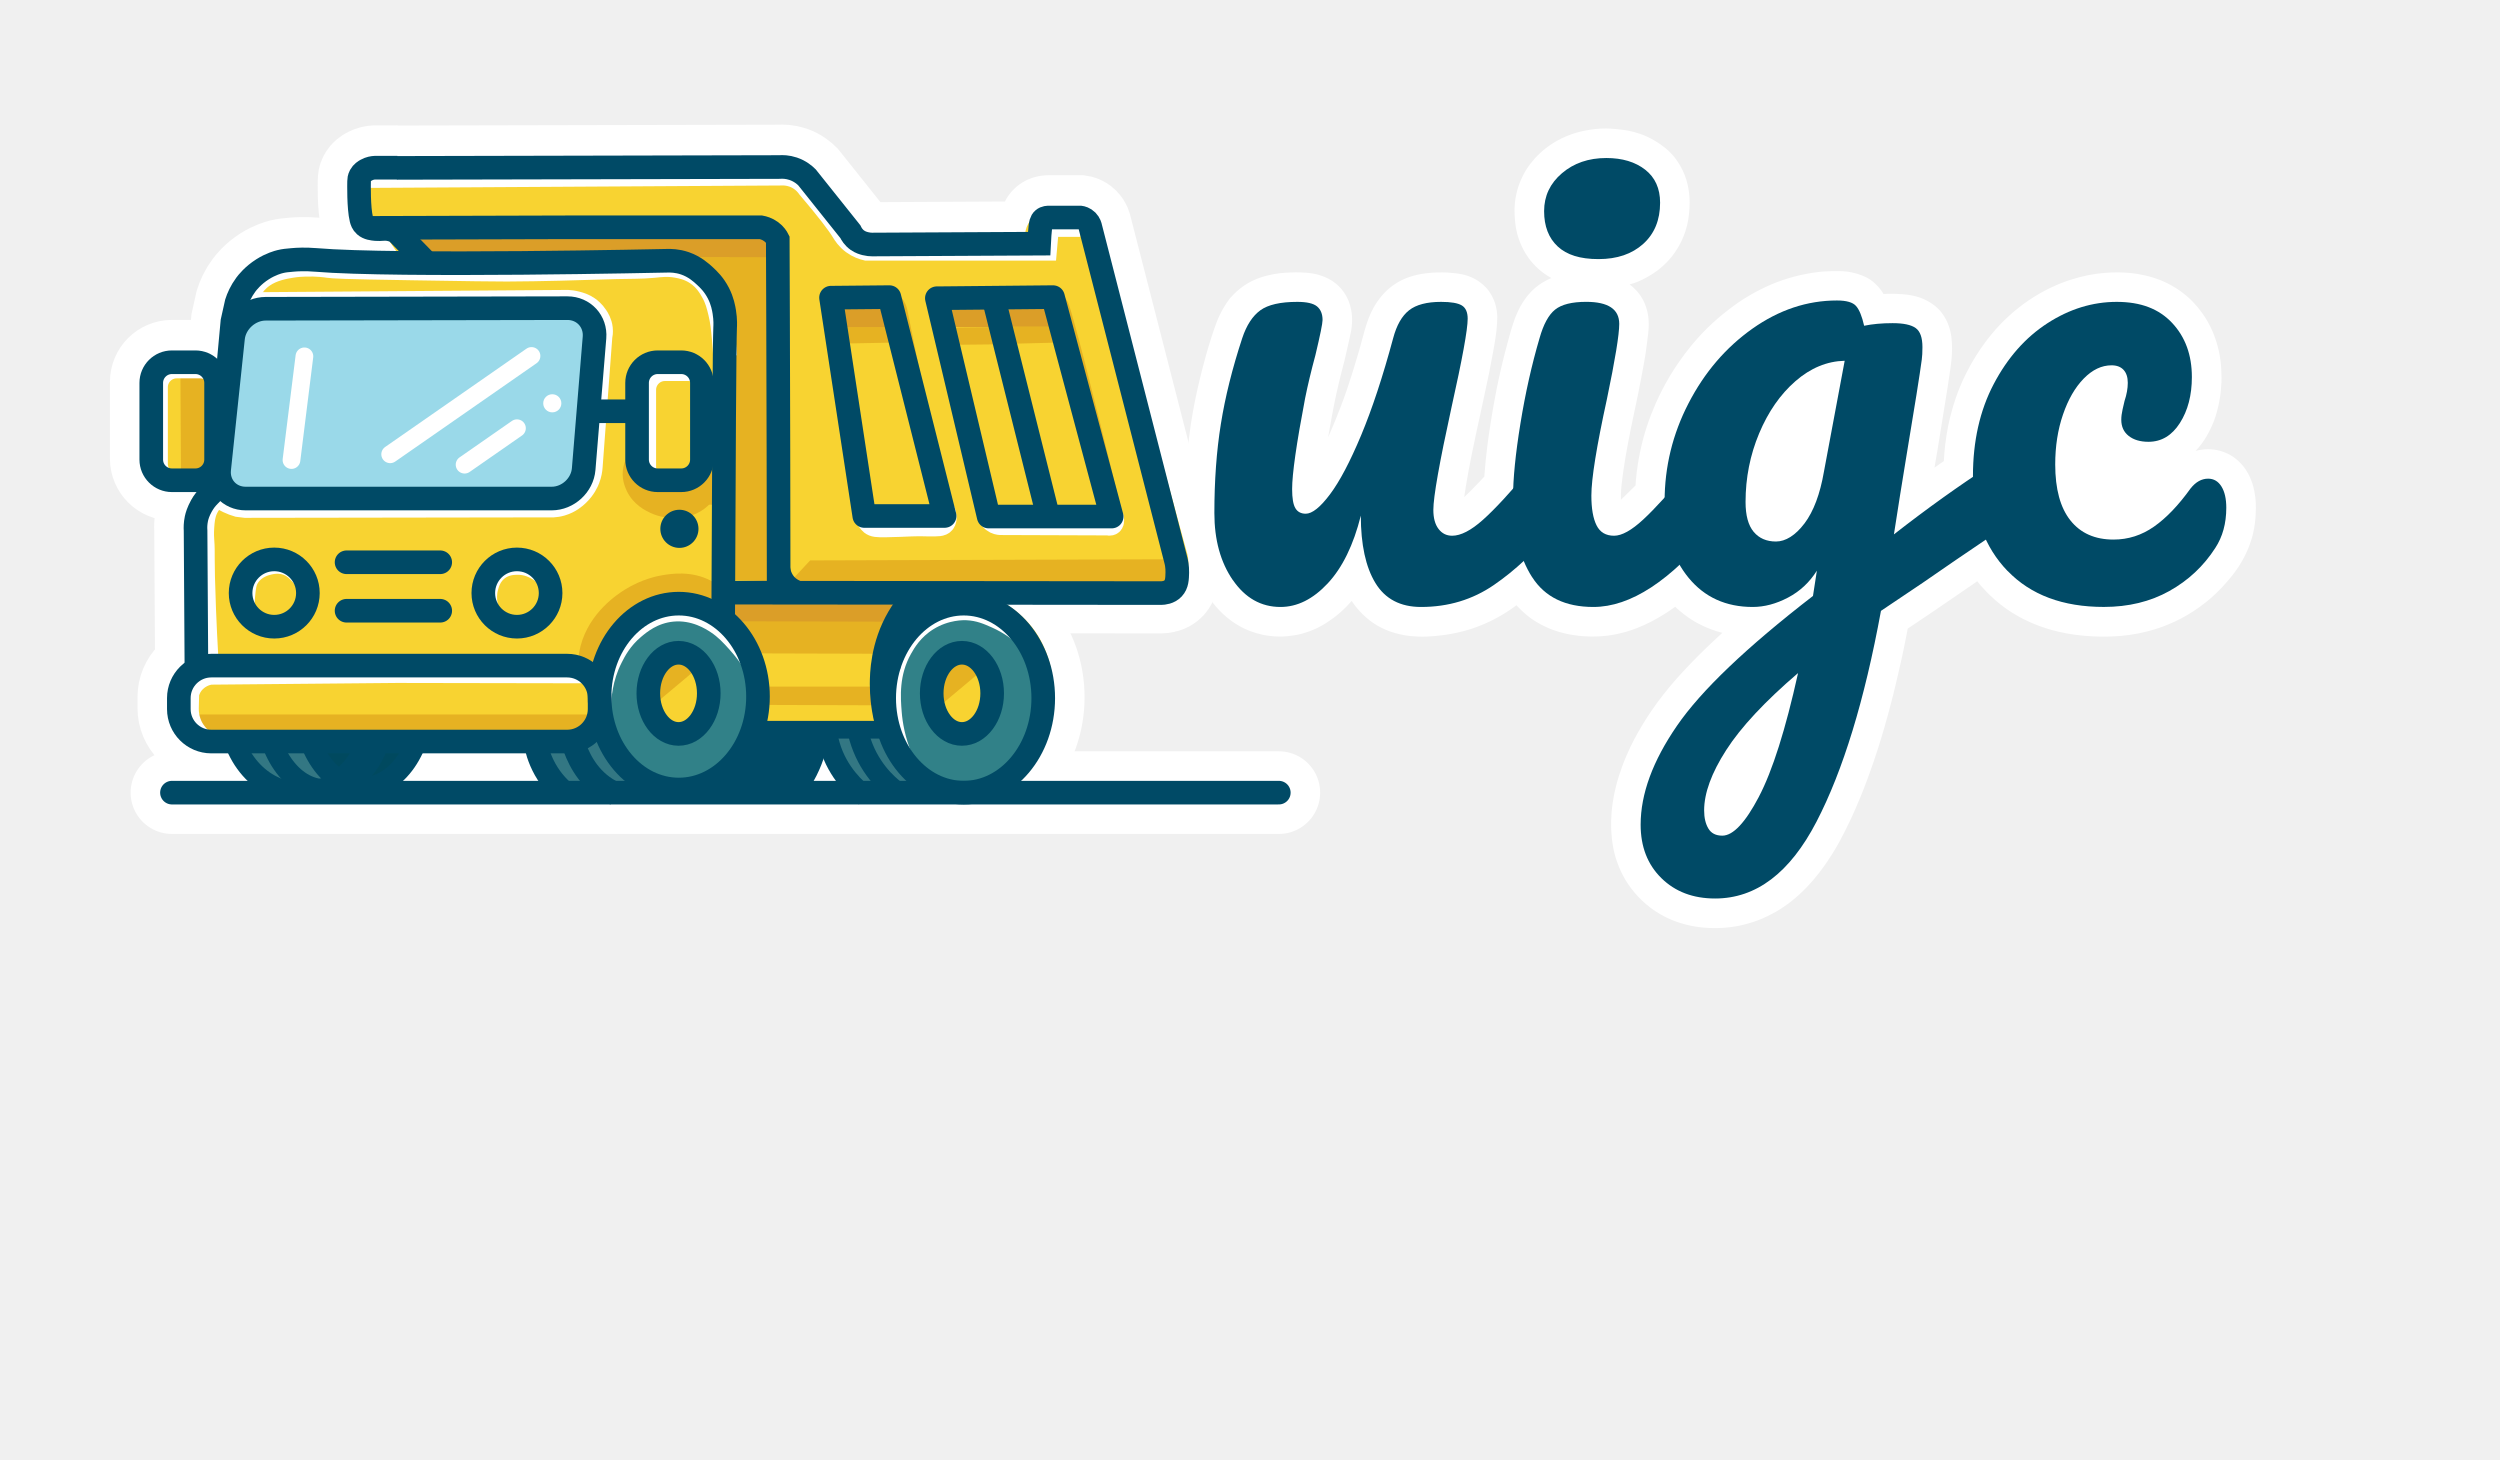
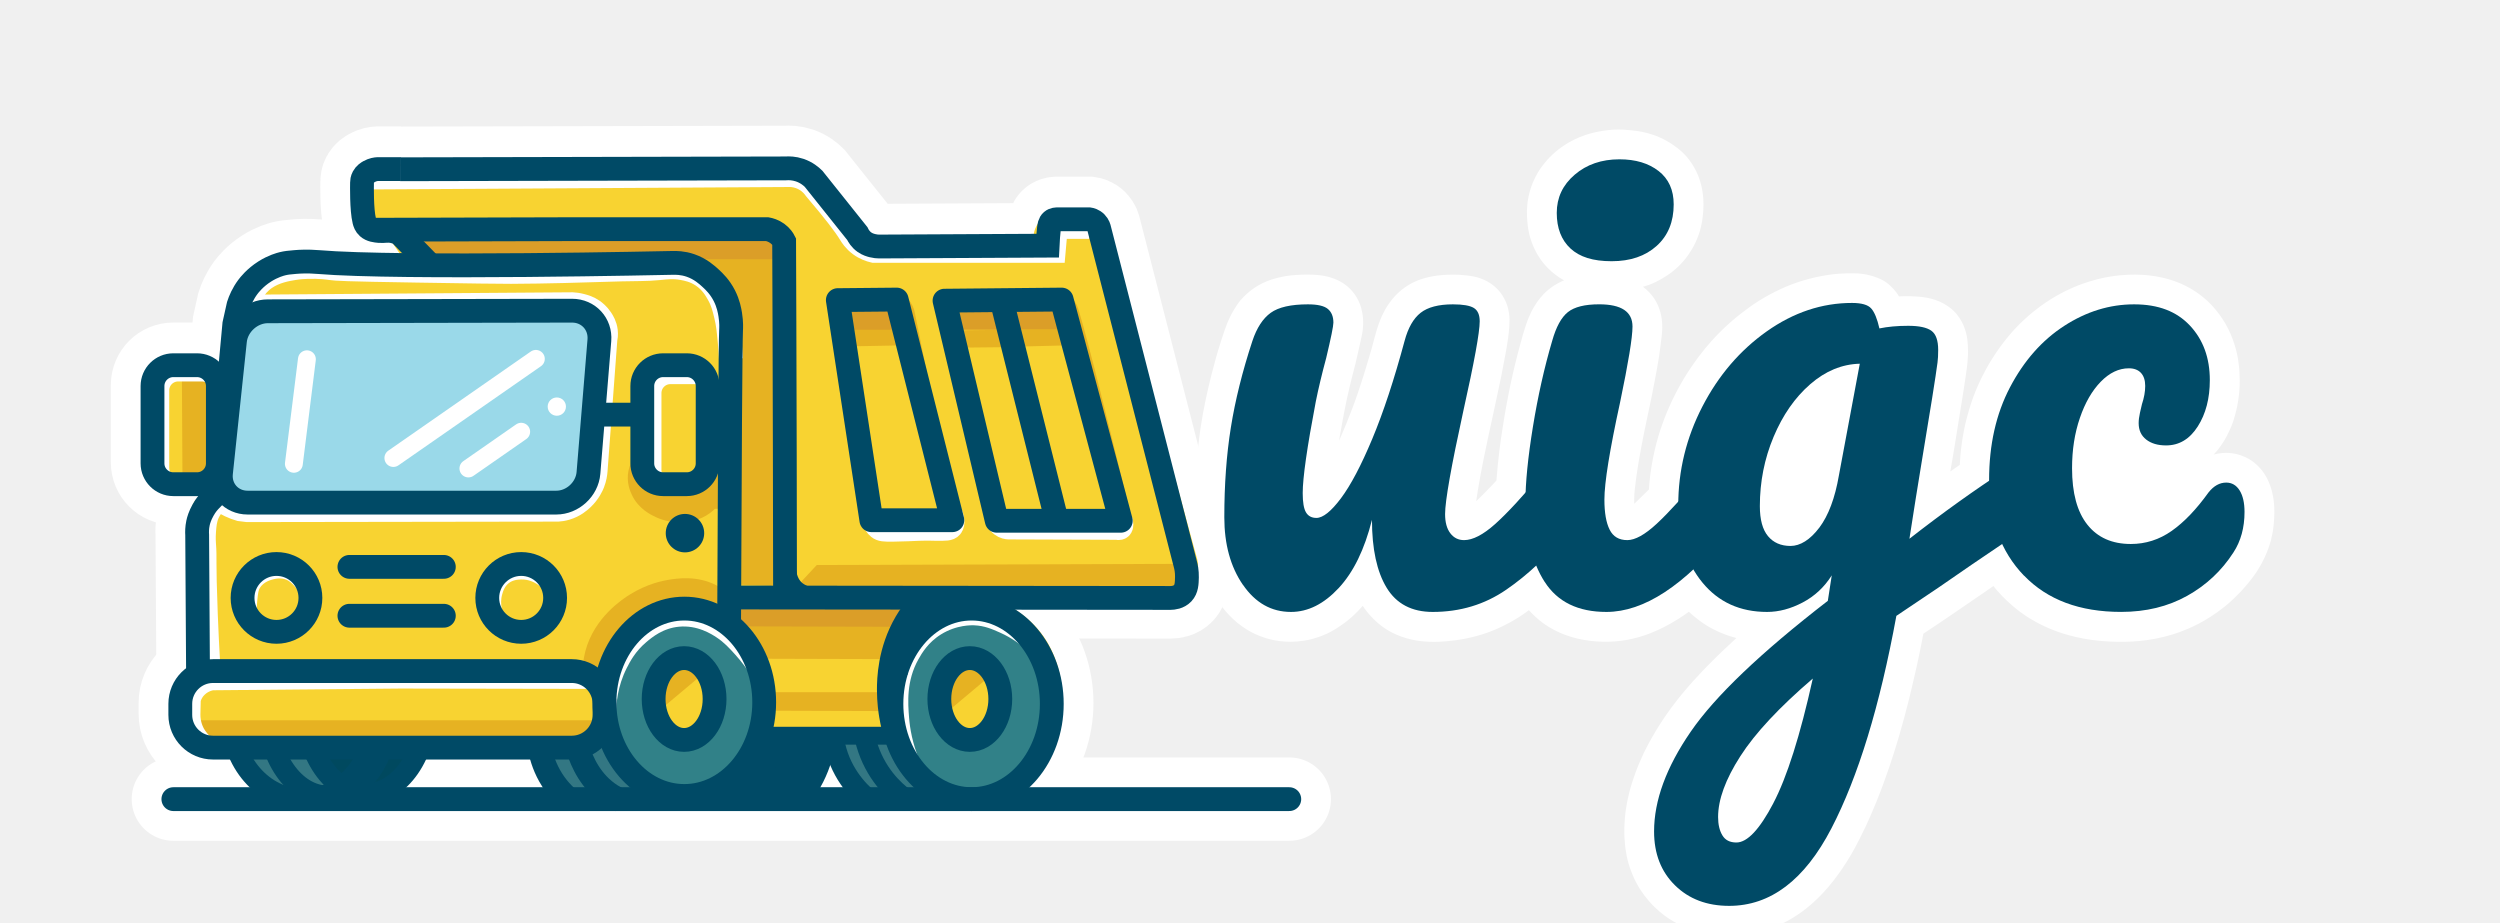
- <svg xmlns="http://www.w3.org/2000/svg" viewBox="0 0 846.88 494.32">
+ <svg xmlns="http://www.w3.org/2000/svg" viewBox="0 0 840 310">
  <defs>
    <style>
      .cls-1, .cls-2, .cls-3, .cls-4, .cls-5, .cls-6, .cls-7, .cls-8, .cls-9, .cls-10, .cls-11, .cls-12, .cls-13, .cls-14, .cls-15 {
        fill: none;
      }

      .cls-1, .cls-2, .cls-3, .cls-4, .cls-7, .cls-8, .cls-16, .cls-17, .cls-10, .cls-11, .cls-18, .cls-12, .cls-13, .cls-14 {
        stroke-miterlimit: 10;
      }

      .cls-1, .cls-2, .cls-3, .cls-6, .cls-7, .cls-11, .cls-18, .cls-14, .cls-15 {
        stroke: #fff;
      }

      .cls-1, .cls-2, .cls-6, .cls-15 {
        stroke-width: 28px;
      }

      .cls-1, .cls-3, .cls-8, .cls-9, .cls-15 {
        stroke-linecap: round;
      }

      .cls-3, .cls-4, .cls-18 {
        stroke-width: 6px;
      }

      .cls-4, .cls-5, .cls-8, .cls-16, .cls-9, .cls-10, .cls-13 {
        stroke: #004a66;
      }

      .cls-5, .cls-6, .cls-9, .cls-15 {
        stroke-linejoin: round;
      }

      .cls-5, .cls-8, .cls-9, .cls-10, .cls-11 {
        stroke-width: 8px;
      }

      .cls-19 {
        fill: #f8d331;
      }

      .cls-20 {
        fill: #004a66;
      }

      .cls-21, .cls-17 {
        fill: #fff;
      }

      .cls-22, .cls-18 {
        fill: #e6b222;
      }

      .cls-23 {
        fill: #318188;
      }

      .cls-24 {
        fill: #db9e28;
      }

      .cls-25 {
        fill: #9ad9e9;
      }

      .cls-26 {
        fill: #337783;
      }

      .cls-7 {
        stroke-width: 5px;
      }

      .cls-16 {
        fill: #00495f;
      }

      .cls-16, .cls-17, .cls-12, .cls-13, .cls-14 {
        stroke-width: 7px;
      }

      .cls-17 {
        stroke: #e6b222;
      }

      .cls-12 {
        stroke: #f8d331;
      }
    </style>
  </defs>
  <g id="white">
    <g>
      <rect class="cls-2" x="215.81" y="122.37" width="21.96" height="39.98" rx="7" ry="7" />
      <rect class="cls-2" x="51.24" y="122.37" width="21.96" height="39.98" rx="7" ry="7" />
      <circle class="cls-2" cx="92.9" cy="200.57" r="11.4" />
      <circle class="cls-2" cx="175.12" cy="200.57" r="11.4" />
      <ellipse class="cls-2" cx="229.94" cy="235.63" rx="26.83" ry="31.48" />
      <ellipse class="cls-2" cx="229.86" cy="234.53" rx="10.24" ry="13.75" />
      <ellipse class="cls-2" cx="326.46" cy="236.17" rx="26.94" ry="32.01" />
      <ellipse class="cls-2" cx="325.86" cy="234.53" rx="10.24" ry="13.75" />
      <path class="cls-2" d="m66.53,225.14c-.09-15.24-.19-30.47-.28-45.71-.07-1.02-.06-2.43.28-4.05.2-.92.61-2.39,1.7-4.34,1.92-3.42,3.4-3.8,4.83-6.08,1.77-2.82,1.67-5.72,1.7-7.81.1-6.15,1.66-23.92,3.97-48.61.47-2.12.95-4.24,1.42-6.37.53-1.64,1.46-3.84,3.12-6.08.53-.71,2.4-3.13,5.68-5.21,2.8-1.78,5.27-2.43,5.96-2.6,1.3-.32,2.28-.41,4.26-.58,1.59-.14,4.3-.28,7.63,0,.02,0,.02,0,.03,0,27.62,2.34,119.23.29,119.23.29,1.03-.02,3.29-.05,5.96.87,3.31,1.14,5.53,3.15,6.81,4.34,1.15,1.06,3.03,2.84,4.54,5.79,1.37,2.68,1.77,5.04,1.99,6.37.43,2.66.31,4.7.28,5.21-.22,4.47-.44,44.22-.67,100.83" />
      <rect class="cls-2" x="60.58" y="225.14" width="142.54" height="25.72" rx="11" ry="11" />
      <g>
        <line class="cls-15" x1="117.4" y1="190.14" x2="149.13" y2="190.14" />
        <line class="cls-15" x1="117.4" y1="206.56" x2="149.13" y2="206.56" />
      </g>
      <path class="cls-2" d="m134.44,56.53c43.19-.1,86.38-.19,129.57-.29,1.03-.08,2.72-.07,4.67.58,2.34.79,3.88,2.12,4.67,2.9,4.9,6.14,9.81,12.28,14.71,18.42.36.75,1.07,1.97,2.4,2.9,1.05.73,2.06,1,2.69,1.16.91.23,1.69.29,2.26.29,18.86-.1,37.72-.19,56.58-.29.1-2.13.26-3.98.42-5.51.12-1.12.24-2.12.99-2.76.69-.6,1.58-.58,1.98-.58,2.09.02,5.79,0,10.61,0,.35.05,1.37.26,2.26,1.16.83.85,1.06,1.81,1.13,2.18,9.62,37.47,19.24,74.94,28.86,112.41.28.99.61,2.56.57,4.5-.05,2.06-.09,3.95-1.41,5.37-1.34,1.43-3.25,1.59-4.1,1.6-49.04-.05-98.08-.1-147.11-.15" />
      <path class="cls-2" d="m143.62,87.74c-3.08-3.17-6.17-6.34-9.25-9.51-.53-.28-1.38-.68-2.5-.89-1.81-.34-2.78.08-4.47-.07-1.19-.11-2.7-.26-3.79-1.23-.78-.69-1.05-1.54-1.21-2.19-.93-3.78-.78-11.89-.76-12.86,0-.4.05-1.09.46-1.85.56-1.04,1.45-1.56,1.97-1.85,1.14-.64,2.26-.79,2.88-.82h7.66" />
      <path class="cls-2" d="m125.71,76.85c22.06-.06,44.13-.12,66.19-.19h65.89c.71.13,2.09.48,3.45,1.49,1.27.94,1.93,2.01,2.23,2.61.03,6.91.08,20,.1,26.91.1,30.02.17,60.04.2,90.06" />
      <path class="cls-2" d="m264,186.49c-.39,2.21-.2,4.02,0,5.16.31,1.68.8,4.32,3.08,6.38.28.25,1.64,1.45,3.87,2.11,1.51.44,2.82.46,3.66.41" />
      <path class="cls-6" d="m281.51,100.51c6.59-.06,13.18-.13,19.77-.19,6.24,24.71,12.47,49.43,18.71,74.14h-27.21c-3.76-24.65-7.51-49.3-11.27-73.96Z" />
      <path class="cls-15" d="m317.36,100.69c13.12-.13,26.23-.25,39.35-.38,6.62,24.78,13.25,49.55,19.87,74.33h-41.67c-5.85-24.65-11.7-49.3-17.55-73.96Z" />
      <path class="cls-2" d="m336.51,100.51c6.19,24.71,12.38,49.43,18.58,74.14" />
      <path class="cls-2" d="m199.29,138.99c5.51,0,11.01,0,16.52,0" />
      <path class="cls-2" d="m301.44,225.9c.43-2.91,1.04-5.25,1.53-6.86,3.19-10.48,9.08-16.41,10.28-17.59.8-.78,1.48-1.37,1.92-1.74" />
      <path class="cls-2" d="m319.99,200.33c-2.06,2.19-4.13,4.37-6.19,6.56" />
      <path class="cls-2" d="m309.1,200.97c-2.63,2.76-4.4,5.4-5.54,7.35-5.76,9.85-5.9,19.74-5.91,23.08-.01,4.08.53,7.59.75,8.88.48,2.83,1.11,5.21,1.69,7.05" />
    </g>
    <line class="cls-1" x1="58.25" y1="268.5" x2="433.2" y2="268.5" />
  </g>
  <g id="Layer_9" data-name="Layer 9">
    <g>
      <g>
        <polygon class="cls-26" points="79.84 251.88 87.32 263.2 96.87 268.51 116.58 269.71 122.02 256.57 114.14 253.19 79.84 251.88" />
        <polygon class="cls-26" points="281.5 241.32 280.07 247.84 289.22 268.66 315.61 270.36 312.54 262.64 299.96 242.1 281.5 241.32" />
        <ellipse class="cls-16" cx="123.07" cy="237.12" rx="20.44" ry="29.54" />
        <ellipse class="cls-13" cx="110.19" cy="237.87" rx="20.44" ry="29.58" />
        <ellipse class="cls-13" cx="101.89" cy="240.67" rx="24.26" ry="27.84" />
        <path class="cls-13" d="m279.8,242.1c-.11,2.73.07,6.33,1.24,10.35,2.76,9.49,9.21,15.08,12.05,17.26" />
        <path class="cls-13" d="m289.74,241.7c.18,2.97.78,7.12,2.61,11.65,3.66,9.06,9.95,13.88,12.72,15.75" />
        <path class="cls-13" d="m263.44,242.56c-.62,2.78-1.58,5.99-3.09,9.42-3.08,7-7.18,12.03-10.35,15.29" />
        <path class="cls-13" d="m269.46,243.18c-.44,3.08-1.34,7.07-3.24,11.43-2.88,6.61-6.81,11.17-9.57,13.9" />
        <path class="cls-19" d="m347.27,79.35c.05-.77.23-2.11,1.03-3.51.39-.69,1.41-2.24,3.38-3.21.72-.35,1.36-.53,1.83-.63,4.41-.02,8.82-.05,13.23-.07.68-.02,1.22.11,1.55.21,1.5.46,2.31,1.51,2.53,1.81.33.44.52.84.63,1.12,10.27,37.62,20.54,75.24,30.81,112.86.11.5.24,1.18.28,2,.03.61.09,2.51-.7,4.74-.29.81-1.26,3.29-3.66,5.35,0,0-2.39,2.04-6.05,2.88-5.21,1.19-25.89,1.46-53.87.37,1.32.66,3.03,1.62,4.88,2.98,1.29.95,4.59,3.51,7.51,7.63.79,1.11,4.63,6.68,5.82,15.07,1.63,11.45-2.81,20.19-4.13,22.7-1.99,3.79-4.6,8.75-10.51,12.28-6.55,3.91-13.17,3.53-16.52,3.35-2.9-.16-8.64-.54-14.45-4.09-9.44-5.77-12.14-15.67-12.76-18.24-13.08-.06-26.15-.12-39.23-.19-.51,2.23-1.47,5.37-3.38,8.75-1.52,2.7-6.29,11.12-16.52,14.33-9.13,2.86-16.95-.21-19.15-1.12-9.54-3.92-13.88-11.59-15.02-13.77-45.3-.06-90.6-.12-135.9-.19-1.34-.32-3.18-.94-5.07-2.23-4.09-2.81-5.55-6.87-6.01-8.37-.13-4.28-.25-8.56-.38-12.84.06-.82.26-2.04.94-3.35,1.36-2.62,3.7-3.75,4.5-4.09.13-15.75.25-31.51.38-47.26.21-1.37.66-3.29,1.69-5.4,1.13-2.33,2.53-3.98,3.57-5.02-1.01.49-2.48,1.1-4.32,1.49-1.97.42-6.14,1.3-10.14-.74-5.04-2.57-6.36-8.02-6.57-8.93v-25.86c.16-1.21.62-3.48,2.25-5.77.33-.46,2.59-3.54,6.76-4.84,1.77-.55,3.31-.55,6.38-.56,2.43,0,3.65,0,5.07.37,1.28.34,3.86,1.28,6.38,4.28.63-5.77,1.25-11.54,1.88-17.31.37-1.79,1.06-4.23,2.44-6.88,1.03-1.98,3.43-6.47,8.63-9.68,1.5-.92,3.82-2.1,6.95-2.79,13.64-.19,27.28-.37,40.92-.56-1.44-2.11-2.88-4.22-4.32-6.33-1.38-.06-2.75-.12-4.13-.19-.64-.21-1.65-.63-2.63-1.49-1.48-1.3-2.05-2.84-2.25-3.54-.13-4.28-.25-8.56-.38-12.84-.03-.7,0-2.01.75-3.35,1.62-2.91,5.07-3.31,5.44-3.35,47.61.06,95.23.12,142.84.19.63.1,1.6.34,2.63.93,1.28.74,2.05,1.67,2.44,2.23,5.69,7.07,11.39,14.14,17.08,21.21,18.21-.19,36.42-.37,54.62-.56Z" />
        <path class="cls-22" d="m66.69,125.19c-.31-.09-2.78-.78-4.49.7-.62.54-.93,1.17-1.08,1.57.06,10.55.12,21.1.18,31.64,0,.41.08,1.11.54,1.75.93,1.29,2.83,1.51,3.96,1.22,2.2-.55,3.18-3.43,3.78-5.42,3.74-12.47,3.15-26.24-.36-29.9-1.11-1.16-2.52-1.57-2.52-1.57Z" />
        <path class="cls-22" d="m69.83,247.37c-1.45-1.78-2.9-3.57-4.35-5.35h134.29c-.39,2.44-.77,4.88-1.16,7.32" />
        <path class="cls-22" d="m195.98,222.45c.1-.84.3-2.13.7-3.66,3-11.36,12.55-17.52,14.92-19.01,5.89-3.68,11.25-4.67,12.81-4.93,3.03-.5,9.75-1.59,16.33,1.83.9.47,1.62.93,2.11,1.27-.09,10.28-.19,20.55-.28,30.83-1.64-.15-4.27-.19-7.32.7-.53.16-2.48.75-4.5,1.97-5,3.01-7.33,7.94-8.17,10-8.87-6.34-17.74-12.67-26.61-19.01Z" />
        <path class="cls-22" d="m257.21,232.59h42.8v6.34c-14.22-.05-28.44-.09-42.66-.14-.05-2.06-.09-4.13-.14-6.19Z" />
        <path class="cls-22" d="m248.63,208.66c19.1.14,38.2.28,57.3.42l-4.5,12.39c-15.81-.05-31.63-.09-47.44-.14-1.78-4.22-3.57-8.45-5.35-12.67Z" />
        <path class="cls-22" d="m317.33,239.06c5.26-3.71,10.51-7.41,15.77-11.12-.11-.93-.46-2.49-1.69-3.66-3.07-2.93-8.57-.48-9.01-.28-.76.35-3.19,1.58-4.79,4.36-2.78,4.84-.57,10.05-.28,10.7Z" />
        <path class="cls-22" d="m247.41,196.41c4.94.19,9.89.38,14.83.56-.31-37.48-.63-74.96-.94-112.44-11.14.13-22.27.25-33.41.38,1.94,3.76,4.12,5.78,5.82,6.95,1.09.75,3.07,1.88,5.07,3.75,1.11,1.04,2.25,2.25,2.25,2.25s.98,1.04,1.69,1.88c2.65,3.13,1.31,10.32,1.31,10.32-.94,5.08-.15,30.09,3.38,86.34Z" />
        <path class="cls-22" d="m283.45,110.25c5.76-.06,11.51-.13,17.27-.19.38,2,.75,4,1.13,6.01-6.57.13-13.14.25-19.71.38.44-2.06.88-4.13,1.31-6.19Z" />
        <path class="cls-22" d="m321.36,111c5.63-.06,11.26-.13,16.89-.19.44,1.94.88,3.88,1.31,5.82-6.01.06-12.01.13-18.02.19-.06-1.94-.13-3.88-.19-5.82Z" />
        <path class="cls-22" d="m341.26,110.06h14.64c.56,2,1.13,4,1.69,6.01-5.01.13-10.01.25-15.02.38-.44-2.13-.88-4.25-1.31-6.38Z" />
        <path class="cls-22" d="m317.8,178.95c.65-.54,1.56-1.45,2.25-2.82.33-.65.9-1.79.94-3.38.02-1.05-.19-1.9-.38-2.44l-13.33-65.7c-.22-.91-.74-2.49-2.06-3.94-.55-.6-2.13-2.34-4.69-2.63-1.03-.12-1.89.04-2.44.19.27.47.67,1.18,1.13,2.06,0,0,1.79,3.47,3.19,7.7,1.18,3.55,2.74,10.23,3.57,18.96,3.32,15.89,6.63,31.78,9.95,47.68.63,1.44,1.25,2.88,1.88,4.32Z" />
        <path class="cls-22" d="m353.84,98.05c.44-.25,1.33-.67,2.44-.56.71.07,1.5.35,2.63,1.31,1.87,1.61,2.82,3.52,3,3.94,1.33,3.02,8.41,30.42,17.46,67.95.38,1.14.51,2.12.56,2.82.1,1.39.21,2.96-.75,4.32-.48.68-1.08,1.08-1.5,1.31-.38-1.94-.75-3.88-1.13-5.82-7.57-25.09-15.14-50.18-22.71-75.27Z" />
        <path class="cls-22" d="m269.37,195.28c1.69-1.81,3.38-3.63,5.07-5.44,40.23-.13,80.46-.25,120.7-.38.13,2.88.25,5.76.38,8.63-42.36.13-84.72.25-127.08.38.31-1.06.63-2.13.94-3.19Z" />
        <path class="cls-22" d="m213.01,153.89c-.6.88-1.42,2.31-1.83,4.22-.83,3.88.59,7.02,1.13,8.17,2.22,4.72,6.42,6.71,8.02,7.46,1.05.5,4.64,2.07,9.43,1.69,1.71-.14,5.37-.47,8.87-3.1,1.63-1.22,2.71-2.56,3.38-3.52-.05-3.71-.09-7.41-.14-11.12-1.47,1.58-3.96,3.78-7.6,5.21-1.96.77-5.09,2-9.01,1.27-3.65-.68-6-2.68-7.32-3.8-2.74-2.33-4.2-4.92-4.93-6.48Z" />
        <path class="cls-24" d="m137.13,78.97c3.38,2.63,6.76,5.26,10.14,7.88,38.2.09,76.4.19,114.59.28.19-2.82.38-5.63.56-8.45-41.76.09-83.53.19-125.29.28Z" />
        <path class="cls-24" d="m283.26,110.79h17.74c-.38-2.35-.75-4.69-1.13-7.04-5.26-.09-10.51-.19-15.77-.28l-.84,7.32Z" />
        <path class="cls-24" d="m319.3,104.03c.56,2.25,1.13,4.5,1.69,6.76h17.46c-.75-2.72-1.5-5.44-2.25-8.17-5.63.47-11.26.94-16.89,1.41Z" />
        <path class="cls-24" d="m339.57,103.19c.56,2.47,1.13,4.94,1.69,7.41h14.27c-.41-2.22-.81-4.44-1.22-6.66l-14.73-.75Z" />
        <path class="cls-24" d="m247.78,202.86v7.6c19.01.05,38.01.09,57.02.14.52-2.35,1.03-4.69,1.55-7.04-19.52-.23-39.04-.47-58.56-.7Z" />
      </g>
      <path class="cls-11" d="m69.99,223.34c-.32-5.55-.6-11.2-.82-16.93-.74-18.98-.21-18.48-.59-23.4-.03-.43-.18-2.2,0-4.54.16-2.14.31-4.03,1.25-6.11.49-1.07,1.54-2.98,3.79-4.77.96.73,2.19,1.54,3.7,2.27,1.19.57,2.31.97,3.28,1.25.83.1,1.66.21,2.5.31,34.8-.05,69.6-.1,104.4-.16.67-.05,1.59-.16,2.65-.47,2.89-.84,4.7-2.49,5.46-3.21,2.29-2.14,3.28-4.46,3.59-5.25.66-1.69.87-3.19.94-4.23,1.09-14.66,2.18-29.33,3.28-43.99.14-.64.29-1.63.16-2.82-.22-1.98-1.1-3.34-1.58-4.07-1.02-1.55-2.21-2.46-2.79-2.87-1.47-1.02-2.83-1.39-3.9-1.67-1.2-.32-2.23-.43-2.96-.47-35.47.26-70.95.52-106.42.78" />
      <rect class="cls-11" x="218.25" y="125.07" width="21.96" height="39.98" rx="7" ry="7" />
      <path class="cls-17" d="m215.56,166.25c9.57.46,19.13.92,28.7,1.38" />
      <rect class="cls-11" x="52.86" y="124.17" width="21.96" height="39.98" rx="7" ry="7" />
      <path class="cls-11" d="m80.75,117.66c-.39-3.41-.43-8.57,1.67-14.19,1.24-3.32,2.73-7.29,6.68-10.01,3.35-2.32,7.37-2.97,9.6-3.34,1.93-.32,3.55-.38,4.59-.42,4.11-.15,7.19.31,7.93.42,1.73.24,4.15.44,28.79.83,18.38.29,27.57.44,31.71.42,12.09-.06,22.63-.39,37.14-.83,4.17-.13,8.36,0,12.52-.42,2.51-.25,4.77-.57,7.93,0,1.6.29,4.07.76,6.68,2.5,3.02,2.02,4.49,4.6,5.42,6.26,1.39,2.48,1.89,4.55,2.5,7.09.69,2.83.9,5.06,1.25,8.76.23,2.42.35,4.43.42,5.84" />
      <path class="cls-11" d="m123.31,59.66c47.43-.28,94.86-.56,142.29-.83.95.04,2.7.24,4.59,1.25,2.03,1.08,3.21,2.55,3.76,3.34,6.53,7.68,10.02,12.28,11.68,15.02.49.81,1.47,2.38,3.34,3.76,1.69,1.25,3.4,1.81,4.59,2.09h59.67c.28,0,.56,0,.84,0,.24-2.68.47-5.36.71-8.04h11.18" />
      <path class="cls-11" d="m293.46,172.87c.02,1.02.21,3.18,1.76,4.4.88.69,1.81.77,4.84.73,3.77-.05,6.73-.22,8.65-.29,2.63-.1,5.87,0,5.87,0,3.13.02,4.32.06,5-.77.9-1.09.32-2.98-.04-3.93" />
      <path class="cls-11" d="m335.36,174.98c.17.34.51.9,1.13,1.38.96.75,1.98.86,2.38.88,12.08.04,24.15.08,36.23.13.19,0,.94.26,1.38-.13.5-.44.33-1.46.1-2.26" />
      <ellipse class="cls-23" cx="229.94" cy="234.87" rx="26.83" ry="31.48" />
      <ellipse class="cls-23" cx="326.46" cy="235.76" rx="26.83" ry="31.48" />
      <ellipse class="cls-19" cx="230.15" cy="235.99" rx="9.62" ry="14.01" />
      <ellipse class="cls-19" cx="325.86" cy="234.61" rx="9.62" ry="14.01" />
      <polygon class="cls-26" points="181.28 250.47 181.8 258.12 188.47 265.71 203.19 271.56 217.29 264.68 211.39 255.25 208.58 247.48 195.27 250.47 181.28 250.47" />
      <path class="cls-14" d="m72.09,252.6c-1.05-.48-2.57-1.34-4.07-2.79-1.75-1.69-2.61-3.36-2.79-3.72-1.21-2.41-1.4-4.68-1.39-6.04.04-1.67.08-3.33.12-5,.19-.78.58-1.9,1.39-3.02.26-.36,1.27-1.7,3.14-2.67,1.11-.58,2.12-.82,2.79-.93,21.08-.19,42.16-.39,63.24-.58,21.78.04,43.55.08,65.33.12" />
      <path class="cls-7" d="m83.91,207.9c-.14-1.48-.23-3.59.02-6.11.28-2.83.42-4.25,1.37-5.72,1.82-2.85,5.04-3.63,5.97-3.86,1.01-.24,3.34-.77,5.85.25,1.7.69,2.74,1.8,3.86,2.99,1.28,1.36,2.11,2.68,2.61,3.61" />
      <path class="cls-7" d="m167.19,208.13c-.6-1.31-2.05-4.93-.87-9.08.34-1.19.98-3.45,3.11-5.1,2.07-1.6,4.32-1.69,5.48-1.74,3.51-.15,6.06,1.42,6.97,1.99,2.51,1.59,3.86,3.66,4.48,4.79" />
      <path class="cls-17" d="m242.33,155.61c-1.41,3.55-2.82,7.09-4.23,10.64" />
      <path class="cls-12" d="m241.39,120.58c-1.41,3.55-2.82,7.09-4.23,10.64" />
      <path class="cls-10" d="m181.32,251.19c.4,2.29,1.28,5.74,3.35,9.45,2.3,4.11,5.08,6.75,6.9,8.23" />
      <path class="cls-10" d="m194.25,251.82c1.25,3.98,4.22,11.06,11.16,15.45,1.01.64,2.01,1.17,3,1.61" />
      <path class="cls-14" d="m203.53,240.36c-.06-4.13.48-10.63,3.91-17.43,1.2-2.38,3.23-6.29,7.47-9.86,2.08-1.75,6.35-5.34,12.85-5.98,7.52-.73,13.14,2.98,14.97,4.18,2.86,1.89,4.87,4.09,6.85,6.28,2.41,2.65,4.16,5.12,5.36,6.98" />
      <path class="cls-14" d="m305.78,257.01c-2.67-6.37-3.52-11.88-3.81-15.5-.41-5.15-1.08-13.42,3.57-21.71,1.23-2.19,3.68-6.44,8.8-9.62,6.12-3.81,12.1-3.62,13.19-3.57,4.14.18,7.13,1.52,9.9,2.75,4.42,1.97,7.61,4.43,9.59,6.19" />
      <polygon class="cls-22" points="222 238.34 237.33 225.48 232.14 221.47 226.47 222.85 222 228.55 222 238.34" />
      <polygon class="cls-22" points="317.93 239.48 333.26 226.63 328.06 222.61 322.4 224 317.93 229.7 317.93 239.48" />
      <circle class="cls-20" cx="230.15" cy="179.14" r="6.46" />
      <path class="cls-18" d="m66.48,217.76c-3.58,5.69-7.15,11.39-10.73,17.08" />
      <g>
        <rect class="cls-10" x="215.81" y="122.71" width="21.96" height="39.98" rx="7" ry="7" />
        <rect class="cls-10" x="51.24" y="122.71" width="21.96" height="39.98" rx="7" ry="7" />
        <circle class="cls-10" cx="92.9" cy="200.9" r="11.4" />
        <circle class="cls-10" cx="175.12" cy="200.9" r="11.4" />
        <ellipse class="cls-10" cx="229.94" cy="235.97" rx="26.83" ry="31.48" />
        <ellipse class="cls-10" cx="229.86" cy="234.87" rx="10.24" ry="13.75" />
        <ellipse class="cls-10" cx="326.46" cy="236.5" rx="26.94" ry="32.01" />
        <ellipse class="cls-10" cx="325.86" cy="234.87" rx="10.24" ry="13.75" />
        <path class="cls-10" d="m66.53,225.48c-.09-15.24-.19-30.47-.28-45.71-.07-1.02-.06-2.43.28-4.05.2-.92.61-2.39,1.7-4.34,1.92-3.42,3.4-3.8,4.83-6.08,1.77-2.82,1.67-5.72,1.7-7.81.1-6.15,1.66-23.92,3.97-48.61.47-2.12.95-4.24,1.42-6.37.53-1.64,1.46-3.84,3.12-6.08.53-.71,2.4-3.13,5.68-5.21,2.8-1.78,5.27-2.43,5.96-2.6,1.3-.32,2.28-.41,4.26-.58,1.59-.14,4.3-.28,7.63,0,.02,0,.02,0,.03,0,27.62,2.34,119.23.29,119.23.29,1.03-.02,3.29-.05,5.96.87,3.31,1.14,5.53,3.15,6.81,4.34,1.15,1.06,3.03,2.84,4.54,5.79,1.37,2.68,1.77,5.04,1.99,6.37.43,2.66.31,4.7.28,5.21-.22,4.47-.44,44.22-.67,100.83" />
        <rect class="cls-10" x="60.58" y="225.48" width="142.54" height="25.72" rx="11" ry="11" />
        <g>
          <line class="cls-9" x1="117.4" y1="190.47" x2="149.13" y2="190.47" />
          <line class="cls-9" x1="117.4" y1="206.89" x2="149.13" y2="206.89" />
        </g>
        <path class="cls-10" d="m134.44,56.87c43.19-.1,86.38-.19,129.57-.29,1.03-.08,2.72-.07,4.67.58,2.34.79,3.88,2.12,4.67,2.9,4.9,6.14,9.81,12.28,14.71,18.42.36.75,1.07,1.97,2.4,2.9,1.05.73,2.06,1,2.69,1.16.91.23,1.69.29,2.26.29,18.86-.1,37.72-.19,56.58-.29.1-2.13.26-3.98.42-5.51.12-1.12.24-2.12.99-2.76.69-.6,1.58-.58,1.98-.58,2.09.02,5.79,0,10.61,0,.35.05,1.37.26,2.26,1.16.83.85,1.06,1.81,1.13,2.18,9.62,37.47,19.24,74.94,28.86,112.41.28.99.61,2.56.57,4.5-.05,2.06-.09,3.95-1.41,5.37-1.34,1.43-3.25,1.59-4.1,1.6-49.04-.05-98.08-.1-147.11-.15" />
        <path class="cls-10" d="m143.62,88.08c-3.08-3.17-6.17-6.34-9.25-9.51-.53-.28-1.38-.68-2.5-.89-1.81-.34-2.78.08-4.47-.07-1.19-.11-2.7-.26-3.79-1.23-.78-.69-1.05-1.54-1.21-2.19-.93-3.78-.78-11.89-.76-12.86,0-.4.05-1.09.46-1.85.56-1.04,1.45-1.56,1.97-1.85,1.14-.64,2.26-.79,2.88-.82h7.66" />
        <path class="cls-10" d="m125.71,77.19c22.06-.06,44.13-.12,66.19-.19h65.89c.71.13,2.09.48,3.45,1.49,1.27.94,1.93,2.01,2.23,2.61.03,6.91.08,20,.1,26.91.1,30.02.17,60.04.2,90.06" />
        <path class="cls-13" d="m264,186.82c-.39,2.21-.2,4.02,0,5.16.31,1.68.8,4.32,3.08,6.38.28.25,1.64,1.45,3.87,2.11,1.51.44,2.82.46,3.66.41" />
        <path class="cls-5" d="m281.51,100.84c6.59-.06,13.18-.13,19.77-.19,6.24,24.71,12.47,49.43,18.71,74.14h-27.21c-3.76-24.65-7.51-49.3-11.27-73.96Z" />
        <path class="cls-9" d="m317.36,101.03c13.12-.13,26.23-.25,39.35-.38,6.62,24.78,13.25,49.55,19.87,74.33h-41.67c-5.85-24.65-11.7-49.3-17.55-73.96Z" />
        <path class="cls-10" d="m336.51,100.84c6.19,24.71,12.38,49.43,18.58,74.14" />
        <path class="cls-10" d="m199.29,139.32c5.51,0,11.01,0,16.52,0" />
        <path class="cls-13" d="m301.44,226.24c.43-2.91,1.04-5.25,1.53-6.86,3.19-10.48,9.08-16.41,10.28-17.59.8-.78,1.48-1.37,1.92-1.74" />
        <path class="cls-10" d="m319.99,200.67c-2.06,2.19-4.13,4.37-6.19,6.56" />
        <path class="cls-4" d="m309.1,201.3c-2.63,2.76-4.4,5.4-5.54,7.35-5.76,9.85-5.9,19.74-5.91,23.08-.01,4.08.53,7.59.75,8.88.48,2.83,1.11,5.21,1.69,7.05" />
      </g>
      <line class="cls-4" x1="257.21" y1="247.2" x2="299.53" y2="247.2" />
      <line class="cls-4" x1="250.62" y1="260.35" x2="245.69" y2="269.04" />
      <path class="cls-4" d="m273.42,248.96c-.29,1.91-.77,4.05-1.52,6.34-1.72,5.22-4.24,9.19-6.34,11.92" />
      <path class="cls-4" d="m270.12,267.47c1.25-1.65,2.59-3.68,3.8-6.08,2.29-4.54,3.32-8.76,3.8-11.92" />
      <path class="cls-25" d="m82.07,113.82c.54-3.26,3.68-5.92,6.98-5.92h107.4c3.3,0,5.76,2.69,5.46,5.98l-4.3,47.74c-.3,3.29-3.24,5.98-6.54,5.98h-111.88c-3.3,0-5.56-2.66-5.02-5.92l7.9-47.85Z" />
      <path class="cls-10" d="m78.94,114.55c.58-5.47,5.55-9.95,11.05-9.96l102.22-.2c5.5-.01,9.63,4.47,9.18,9.95l-3.67,44.57c-.45,5.48-5.32,9.97-10.82,9.97h-103.7c-5.5,0-9.53-4.48-8.95-9.94l4.69-44.38Z" />
      <line class="cls-3" x1="103.12" y1="120.71" x2="98.74" y2="155.84" />
      <line class="cls-3" x1="132.17" y1="153.89" x2="180.05" y2="120.58" />
      <circle class="cls-21" cx="187.09" cy="136.62" r="3.07" />
      <line class="cls-3" x1="157.38" y1="157.41" x2="175.12" y2="145.06" />
    </g>
    <line class="cls-8" x1="58.25" y1="268.51" x2="433.2" y2="268.51" />
  </g>
  <g id="trace">
    <path class="cls-21" d="m416.85,100.79c-.33.42-.76,1-1.24,1.7-.73,1.08-1.58,2.47-2.48,4.35-.43.89-1.19,2.58-2.67,7.13-.85,2.63-1.51,4.87-2.02,6.71-.95,3.4-1.7,6.43-2.29,8.96-.7,3.01-1.74,7.56-2.67,13.57,0,0-.51,3.34-.86,6.48-.82,7.37,1.79,27.75,8.11,54.36.22.29.54.69.94,1.16,1.85,2.19,3.54,3.6,3.99,3.97,2.29,1.89,4.34,2.99,5.04,3.35,1.32.68,3.73,1.79,6.95,2.48,1.16.25,3.26.62,5.94.63.46,0,3.85-.02,7.38-.96,1.5-.4,2.85-.92,3.04-.99.46-.18,1.07-.43,1.77-.75.47-.22,1.34-.64,2.39-1.25.82-.48,1.41-.87,1.89-1.2,1.32-.89,2.27-1.63,2.47-1.78.56-.44,2.06-1.65,3.81-3.46.65-.67,1.17-1.26,1.55-1.69.14.22.34.52.59.88.17.24.92,1.31,2.19,2.67.43.46,1.18,1.27,2.28,2.21,1.59,1.36,2.97,2.21,3.46,2.5.39.23,2.03,1.2,4.4,2.06.53.19,2.41.86,4.99,1.31,1.86.32,3.29.39,4.3.44,2.52.12,4.43-.04,6-.17,2.24-.19,4.18-.48,5.72-.77,3.28-.62,5.67-1.37,6.24-1.55.7-.22,2.5-.81,4.75-1.78.91-.39,2.6-1.15,4.64-2.28,1.74-.96,3.9-2.28,6.25-4.05.15.17.36.39.61.64.79.82,1.43,1.41,1.64,1.6.55.51,1.34,1.23,2.45,2.04.21.15.97.71,2.04,1.36,2.37,1.44,4.56,2.3,5.48,2.65,2.95,1.1,5.32,1.52,6.66,1.75.76.13,3,.49,5.96.55,3.03.07,5.34-.21,6.16-.31.8-.1,3.12-.43,6.05-1.27,2.91-.83,5.01-1.77,6.31-2.35.61-.28,3.39-1.54,6.84-3.72,1.46-.92,2.66-1.76,3.57-2.43.21.21.5.48.85.79.3.27,1.04.92,2.12,1.75.77.59,1.98,1.5,3.68,2.5.34.2,1.46.85,3.02,1.56,1.52.7,3.63,1.55,6.29,2.24-1.11,1.01-2.42,2.23-3.88,3.62-1.08,1.03-2.4,2.28-4.08,3.96-1.96,1.96-3.41,3.49-3.78,3.88-1.65,1.75-3.85,4.09-6.47,7.27-.82,1-2.17,2.64-3.82,4.9-2.82,3.85-4.74,7.05-5.58,8.49-1.25,2.14-3.04,5.22-4.88,9.55-2.17,5.09-3.19,9.02-3.42,9.9-.78,3.07-1.13,5.4-1.21,5.94-.66,4.56-.56,8.02-.51,9.13.09,2.15.31,3.74.39,4.32.15,1.02.39,2.68,1,4.8.22.75.65,2.15,1.37,3.85.88,2.07,1.74,3.55,2.06,4.08.27.45.94,1.55,1.95,2.88.95,1.26,1.81,2.21,2.38,2.82.44.46,1.34,1.39,2.59,2.46,1.16.99,2.11,1.67,2.44,1.9.33.24,1.29.9,2.62,1.66,1.66.95,3.02,1.54,3.56,1.77.46.19,2.23.94,4.69,1.58.74.19,2.44.62,4.68.92.59.08,2.8.36,5.74.33,2.67-.02,4.69-.28,5.3-.36,1.07-.15,2.95-.44,5.25-1.08,1.1-.3,2.96-.86,5.17-1.8.93-.39,2.49-1.1,4.35-2.15.59-.33,2.21-1.27,4.19-2.72.44-.32,2.02-1.48,3.94-3.23.54-.49,2.52-2.3,4.84-5.01,1.53-1.78,2.57-3.22,3.36-4.3.54-.74,1.74-2.43,3.17-4.72,1.8-2.9,2.97-5.17,4.08-7.35,1.65-3.23,2.76-5.73,3.53-7.48,1.45-3.29,2.44-5.82,3.08-7.46.39-1.01,1.67-4.31,3.18-8.73,1.26-3.7,2.12-6.52,2.66-8.3.28-.91,1.27-4.19,2.46-8.6,1.16-4.28,1.94-7.53,2.54-10.07,1.16-4.86,1.95-8.52,2.17-9.55.7-3.31,1.27-6.2,1.71-8.55.98-.65,2.38-1.59,4.08-2.73,1.89-1.27,3.2-2.14,4.77-3.21,1.28-.87,1.32-.91,4.49-3.08,3.55-2.44,4.21-2.88,7.03-4.82,1.36-.94,2.47-1.7,3.18-2.19.09.12.23.3.39.51.34.43,1.17,1.46,2.72,3.04.63.64,1.65,1.67,3.11,2.94,2.15,1.86,3.95,3.08,4.58,3.5.4.27,1.7,1.13,3.52,2.12,1.31.72,3.74,1.97,6.98,3.15.67.24,3.08,1.11,6.38,1.87,3.83.89,6.82,1.17,8.66,1.34,4.12.37,7.33.3,8.68.25,2-.07,5.27-.21,9.49-1.03,4.18-.82,7.28-1.92,8.47-2.37,1.55-.58,3.65-1.45,6.05-2.7,2.1-1.11,5.26-2.95,8.72-5.75,1.52-1.24,4.27-3.61,7.19-7.08,1.49-1.77,3.16-3.77,4.85-6.79,2.31-4.12,3.25-7.6,3.49-8.55.86-3.36.98-6.02,1.05-7.56.07-1.82.16-4.23-.45-7.3-.18-.93-.44-2.17-1.05-3.73-.42-1.09-1.25-3.15-3.1-5.28-1.42-1.63-2.79-2.56-3.18-2.82-.77-.51-2.63-1.63-5.29-2.18-3.2-.66-5.86-.13-7.3.26.23-.23.52-.55.86-.93.61-.7,1.02-1.26,1.31-1.66.68-.93,1.17-1.72,1.44-2.17.67-1.1,1.1-1.98,1.42-2.66.21-.44.57-1.17.94-2.09.65-1.58,1-2.84,1.26-3.79.58-2.11.91-3.91,1.09-5.14.14-.93.36-2.63.44-4.78.02-.51.07-2.26-.07-4.56-.07-1.11-.16-2.49-.47-4.3-.17-.98-.51-2.78-1.21-4.98-.82-2.59-1.72-4.44-1.95-4.91-.5-1.02-1.44-2.79-2.89-4.81-2.02-2.81-3.98-4.62-4.56-5.14-1.03-.93-3.51-3.04-7.22-4.88-3.37-1.67-6.18-2.33-7.76-2.69-3.3-.75-5.87-.88-7.51-.94-1.36-.06-5.29-.17-10.33.7-1.52.26-5.46,1.01-10.29,2.89-1.55.6-5.94,2.4-11.03,5.84-1.74,1.17-5.85,4.09-10.26,8.81-.72.77-4.06,4.39-7.53,9.88-2.92,4.64-4.72,8.69-5.71,11.15-.48,1.18-1.85,4.69-3.04,9.43-.39,1.56-1.2,5.02-1.74,9.56-.26,2.22-.4,4.14-.47,5.62-1.06.74-2.11,1.48-3.17,2.22.06-.35.14-.86.25-1.48.33-1.95.55-3.18.71-4.13.18-1.05.38-2.29.78-4.77.45-2.8.48-3,.99-6.18.47-2.93.52-3.2.87-5.36.34-2.13.56-3.5.86-5.39.03-.18.35-2.28.76-5.06.22-1.55.29-2.02.35-2.54.15-1.22.29-2.45.35-4.01.03-.87.07-2-.03-3.49-.09-1.29-.19-2.68-.68-4.43-.51-1.83-1.18-3.11-1.34-3.4-1-1.88-2.13-3.08-2.47-3.43-.34-.35-1.48-1.49-3.39-2.59-3.99-2.29-8.09-2.49-11.36-2.62-1.64-.06-3,0-3.91.06-.11-.19-.27-.45-.48-.77-.31-.47-1.69-2.48-4.07-4.13,0,0-4.09-2.83-10.48-2.85-.35,0-.8,0-.8,0-.82,0-1.52.01-1.79.01-1.67.03-3.5.2-3.58.2-.35.03-1.62.16-3.36.44-1.09.18-3.24.56-5.93,1.28-2.8.75-4.9,1.54-5.71,1.85-.5.19-2.68,1.03-5.46,2.43-2.57,1.29-4.5,2.46-5.48,3.08-2.4,1.51-4.1,2.81-5.36,3.78-2.87,2.2-4.9,4.06-5.46,4.58-1.64,1.51-4.28,4.08-7.15,7.57-1.67,2.04-2.85,3.69-3.52,4.62-1.89,2.65-3.19,4.79-3.71,5.65-.93,1.55-2.26,3.89-3.68,6.83-.63,1.32-1.64,3.5-2.72,6.29-1.23,3.18-1.96,5.65-2.15,6.29-.22.76-.96,3.32-1.66,6.74-.6,2.98-.91,5.33-1.05,6.44-.22,1.78-.34,3.32-.42,4.55-1.64,1.61-3.28,3.22-4.93,4.82-.02-.44-.03-1.06-.01-1.8.02-1.03.08-1.94.22-3.26.12-1.18.27-2.4.52-4.19.11-.77.36-2.47.74-4.77.4-2.38.74-4.17.97-5.42.37-1.95.66-3.39.97-4.91.08-.41.3-1.48,1.1-5.29.75-3.54.69-3.27.93-4.4.19-.91.83-4,1.58-8.01.49-2.61.8-4.26,1.19-6.63,0,0,.52-3.18,1.02-7.64.04-.34.11-.97.15-1.8.03-.56.07-1.49,0-2.6-.11-1.82-.47-3.19-.55-3.5-.51-1.9-1.23-3.27-1.51-3.76-1.35-2.42-3.12-4.01-4.4-4.97.15-.04.38-.1.65-.17.34-.1,1.77-.51,3.65-1.42,2.99-1.45,5.28-3.21,5.28-3.21,2.53-1.95,4.14-3.89,4.85-4.79,1.09-1.39,3.06-4.18,4.41-8.19,1.02-3.04,1.24-5.49,1.37-6.96.12-1.45.32-3.93-.18-7.12-.17-1.07-.48-2.96-1.39-5.27-1.81-4.58-4.58-7.3-5.36-8.04-.73-.69-1.32-1.14-1.83-1.53-3.06-2.36-5.82-3.51-6.94-3.95-.27-.1-1.41-.54-2.97-.96-2.31-.62-4.11-.81-5.57-.96-1.42-.14-3.28-.33-5.75-.21-.76.04-2.81.16-5.43.71-1.19.25-3.45.73-6.14,1.85-4.78,1.99-7.88,4.74-8.93,5.71-2.91,2.71-4.52,5.31-4.93,6-1.07,1.78-2.46,4.57-3.22,8.22-.74,3.57-.55,6.38-.43,7.97.11,1.52.31,3.93,1.32,6.89,1.34,3.92,3.31,6.51,3.93,7.28,2.49,3.14,5.27,4.98,7.12,6-.48.2-1.1.47-1.8.84-.82.43-2.13,1.2-3.52,2.35-2.29,1.9-3.58,3.87-4.29,4.95-1.15,1.77-1.82,3.31-2.24,4.29-.22.51-.56,1.35-1.14,3.1-.54,1.65-.99,3.15-1.85,6.39-.71,2.66-1.18,4.45-1.8,7.03-.3,1.23-.8,3.37-1.37,6.07-.16.75-.8,3.78-1.53,7.88-.13.7-.56,3.16-1.07,6.44-.33,2.1-.75,4.79-1.16,8.19-.31,2.56-.67,5.87-.96,9.75-.46.5-1.1,1.18-1.87,1.99-.81.85-1.65,1.72-2.76,2.83-.55.54-1.28,1.26-2.17,2.1.14-.99.34-2.3.59-3.83.36-2.19.66-3.85.89-5.07.4-2.15.72-3.74,1-5.18.61-3.03,1.1-5.33,1.53-7.35.54-2.51.54-2.48,1.44-6.62.45-2.07.76-3.54,1.39-6.48.91-4.23,1.36-6.37,1.6-7.53.46-2.26.76-3.91,1.37-7.21.36-1.97.64-3.52.91-5.5.17-1.25.32-2.54.41-4.11.06-.99.08-1.49.07-2.12-.02-.95-.09-3.19-1.16-5.78-.79-1.91-1.79-3.17-2.1-3.56-.42-.52-1.86-2.22-4.34-3.56-.2-.11-.96-.52-2.03-.91-1.78-.66-3.19-.84-4.91-1.05-1.82-.22-3.22-.24-4.11-.25-1.71-.02-3.03.07-3.56.11-.97.08-2.87.23-4.93.71-1.33.31-4.04.96-6.98,2.78-3.59,2.22-5.57,4.97-6.41,6.16-1.98,2.8-2.97,5.54-3.47,6.96-.4,1.12-.77,2.38-.91,2.88-.61,2.07-.73,2.81-1.48,5.46-.09.32-.28.96-.66,2.24-.24.79-.66,2.2-1.16,3.88-.05.15-.65,2.14-1.05,3.42-1.22,3.91-2.4,7.2-2.67,7.94-.32.87-1.36,3.74-2.88,7.46-.93,2.28-1.78,4.25-2.49,5.84.33-1.95.76-4.37,1.28-7.14.55-2.92.9-4.77,1.46-7.35.66-3.02,1.28-5.49,1.71-7.21.63-2.5.61-2.29,1.16-4.52q.24-.96,1.67-7.35c.42-1.87.7-3.1.8-4.86.04-.6.08-1.47,0-2.63-.2-2.81-1.01-4.79-1.19-5.23-.61-1.47-1.31-2.49-1.59-2.9-.98-1.38-2-2.31-2.64-2.84-1.69-1.39-3.27-2.04-4.13-2.39-1.15-.46-2.17-.72-2.53-.8-.62-.15-1.13-.23-1.38-.27,0,0-.82-.14-1.73-.22-2.7-.25-5.54-.11-5.54-.11-2.32.11-4.63.22-7.57.95-1.37.34-3.37.84-5.68,2-1.74.87-4.46,2.53-7.12,5.56Z" />
  </g>
  <g id="Layer_15" data-name="Layer 15">
    <g>
      <polygon class="cls-21" points="714.33 144.74 707.38 142.39 702.75 145.48 702.26 154 705.92 171.04 713.47 176.03 724.69 175 735.9 161.93 734.19 154.58 722.74 150.91 714.33 144.74" />
      <g>
        <path class="cls-20" d="m417.62,196.51c-4.17-6.07-6.25-13.64-6.25-22.71,0-10.97.73-21.03,2.2-30.17,1.46-9.14,3.87-18.84,7.24-29.08,1.46-4.39,3.51-7.53,6.14-9.44,2.63-1.9,6.8-2.85,12.51-2.85,3.22,0,5.45.51,6.69,1.54,1.24,1.03,1.87,2.56,1.87,4.61,0,1.17-.81,5.12-2.41,11.85-1.46,5.41-2.63,10.31-3.51,14.7-2.93,15.36-4.39,25.6-4.39,30.72,0,3.07.36,5.23,1.1,6.47.73,1.24,1.9,1.87,3.51,1.87,2.19,0,4.94-2.19,8.23-6.58,3.29-4.39,6.8-11.05,10.53-19.97,3.73-8.92,7.35-19.9,10.86-32.92,1.17-4.39,2.96-7.53,5.38-9.44,2.41-1.9,6.04-2.85,10.86-2.85,3.36,0,5.71.41,7.02,1.21,1.32.81,1.98,2.3,1.98,4.5,0,3.66-1.83,13.68-5.49,30.07-4.1,18.73-6.14,30.29-6.14,34.67,0,2.78.58,4.94,1.76,6.47,1.17,1.54,2.71,2.3,4.61,2.3,2.92,0,6.4-1.79,10.42-5.38,4.02-3.58,9.4-9.4,16.13-17.45,1.76-2.05,3.73-3.07,5.93-3.07,1.9,0,3.4.88,4.5,2.63,1.1,1.76,1.65,4.17,1.65,7.24,0,5.85-1.39,10.39-4.17,13.61-6.29,7.75-13.06,14.12-20.3,19.09-7.24,4.98-15.47,7.46-24.69,7.46-7.02,0-12.18-2.71-15.47-8.12-3.29-5.41-4.94-13.02-4.94-22.82-2.49,9.95-6.22,17.59-11.19,22.93-4.98,5.34-10.31,8.01-16.02,8.01-6.58,0-11.96-3.04-16.13-9.11Z" />
        <path class="cls-20" d="m519.01,195.52c-4.32-6.73-6.47-15.65-6.47-26.77,0-6.58.84-15.03,2.52-25.35,1.68-10.31,3.84-19.93,6.47-28.86,1.32-4.68,3.07-7.9,5.27-9.66,2.2-1.76,5.71-2.63,10.53-2.63,7.46,0,11.19,2.49,11.19,7.46,0,3.66-1.39,12.15-4.17,25.46-3.51,16.1-5.27,26.99-5.27,32.7,0,4.39.58,7.76,1.76,10.1,1.17,2.34,3.14,3.51,5.93,3.51,2.63,0,5.93-1.83,9.88-5.49,3.95-3.66,9.22-9.44,15.8-17.34,1.76-2.05,3.73-3.07,5.93-3.07,1.9,0,3.4.88,4.5,2.63,1.1,1.76,1.65,4.17,1.65,7.24,0,5.85-1.39,10.39-4.17,13.61-14.48,17.7-28.02,26.55-40.6,26.55-9.51,0-16.43-3.36-20.74-10.1Zm8.67-112.03c-3.07-2.85-4.61-6.84-4.61-11.96s2.01-9.4,6.04-12.84c4.02-3.44,9.03-5.16,15.03-5.16,5.41,0,9.8,1.32,13.17,3.95,3.36,2.63,5.05,6.36,5.05,11.19,0,5.85-1.9,10.5-5.71,13.94-3.81,3.44-8.85,5.16-15.14,5.16s-10.75-1.43-13.83-4.28Z" />
        <path class="cls-20" d="m683.6,158.76c1.1,1.83,1.65,4.14,1.65,6.91,0,3.37-.51,6-1.54,7.9-1.02,1.9-2.63,3.59-4.83,5.05-12.59,8.49-21.8,14.78-27.65,18.87l-14.05,9.44c-5.56,30.28-12.84,54.1-21.84,71.43-9,17.34-20.45,26.01-34.34,26.01-7.46,0-13.53-2.3-18.21-6.91-4.69-4.61-7.02-10.64-7.02-18.11,0-10.39,4.09-21.55,12.29-33.47,8.19-11.93,23.55-26.59,46.09-44l1.32-8.56c-2.49,3.95-5.74,6.99-9.77,9.11-4.03,2.12-8.01,3.18-11.96,3.18-9.07,0-16.32-3.29-21.73-9.88-5.41-6.58-8.12-15.21-8.12-25.9,0-11.7,2.71-22.79,8.12-33.25,5.41-10.46,12.62-18.87,21.62-25.24,9-6.36,18.54-9.55,28.64-9.55,3.22,0,5.38.62,6.47,1.87,1.1,1.24,2.01,3.48,2.74,6.69,2.78-.58,6-.88,9.66-.88s6.25.55,7.79,1.65c1.54,1.1,2.3,3.26,2.3,6.47,0,1.76-.08,3.15-.22,4.17-.59,4.54-2.41,16.02-5.49,34.46-.59,3.51-1.21,7.35-1.87,11.52-.66,4.17-1.35,8.6-2.08,13.28,11.26-8.78,22.09-16.53,32.48-23.26,1.9-1.17,3.58-1.76,5.05-1.76,1.9,0,3.4.92,4.5,2.74Zm-87.78,111.15c4.61-8.78,9.03-22.75,13.28-41.92-11.27,9.66-19.39,18.36-24.36,26.12-4.98,7.75-7.46,14.56-7.46,20.41,0,2.49.47,4.53,1.43,6.14.95,1.61,2.52,2.42,4.72,2.42,3.66,0,7.79-4.39,12.4-13.17Zm15.47-92.61c3.07-4.09,5.27-9.95,6.58-17.56l7.02-37.53c-6,.15-11.56,2.45-16.68,6.91-5.12,4.46-9.22,10.35-12.29,17.67-3.07,7.32-4.61,15.07-4.61,23.26,0,4.54.91,7.9,2.74,10.1,1.83,2.19,4.35,3.29,7.57,3.29s6.58-2.05,9.66-6.14Z" />
        <path class="cls-20" d="m680.08,193.44c-7.83-8.12-11.74-18.84-11.74-32.15,0-11.85,2.34-22.24,7.02-31.16,4.68-8.92,10.75-15.8,18.21-20.63,7.46-4.83,15.29-7.24,23.48-7.24s14.3,2.38,18.76,7.13c4.46,4.76,6.69,10.86,6.69,18.33,0,6.14-1.35,11.34-4.06,15.58-2.71,4.24-6.25,6.36-10.64,6.36-2.78,0-5.01-.66-6.69-1.98-1.68-1.32-2.52-3.14-2.52-5.49,0-1.02.14-2.19.44-3.51.29-1.32.51-2.27.66-2.85.73-2.19,1.1-4.24,1.1-6.15s-.48-3.36-1.43-4.39c-.95-1.02-2.3-1.54-4.06-1.54-3.37,0-6.51,1.5-9.44,4.5-2.93,3-5.27,7.06-7.02,12.18-1.76,5.12-2.63,10.75-2.63,16.9,0,8.34,1.72,14.67,5.16,18.98,3.44,4.32,8.3,6.47,14.59,6.47,4.97,0,9.55-1.46,13.72-4.39,4.17-2.92,8.3-7.24,12.4-12.95,1.76-2.2,3.73-3.29,5.93-3.29,1.9,0,3.4.88,4.5,2.63,1.1,1.76,1.65,4.17,1.65,7.24,0,5.27-1.24,9.8-3.73,13.61-3.95,6.14-9.15,11.01-15.58,14.59-6.44,3.59-13.83,5.38-22.16,5.38-13.9,0-24.76-4.06-32.59-12.18Z" />
      </g>
    </g>
  </g>
</svg>
